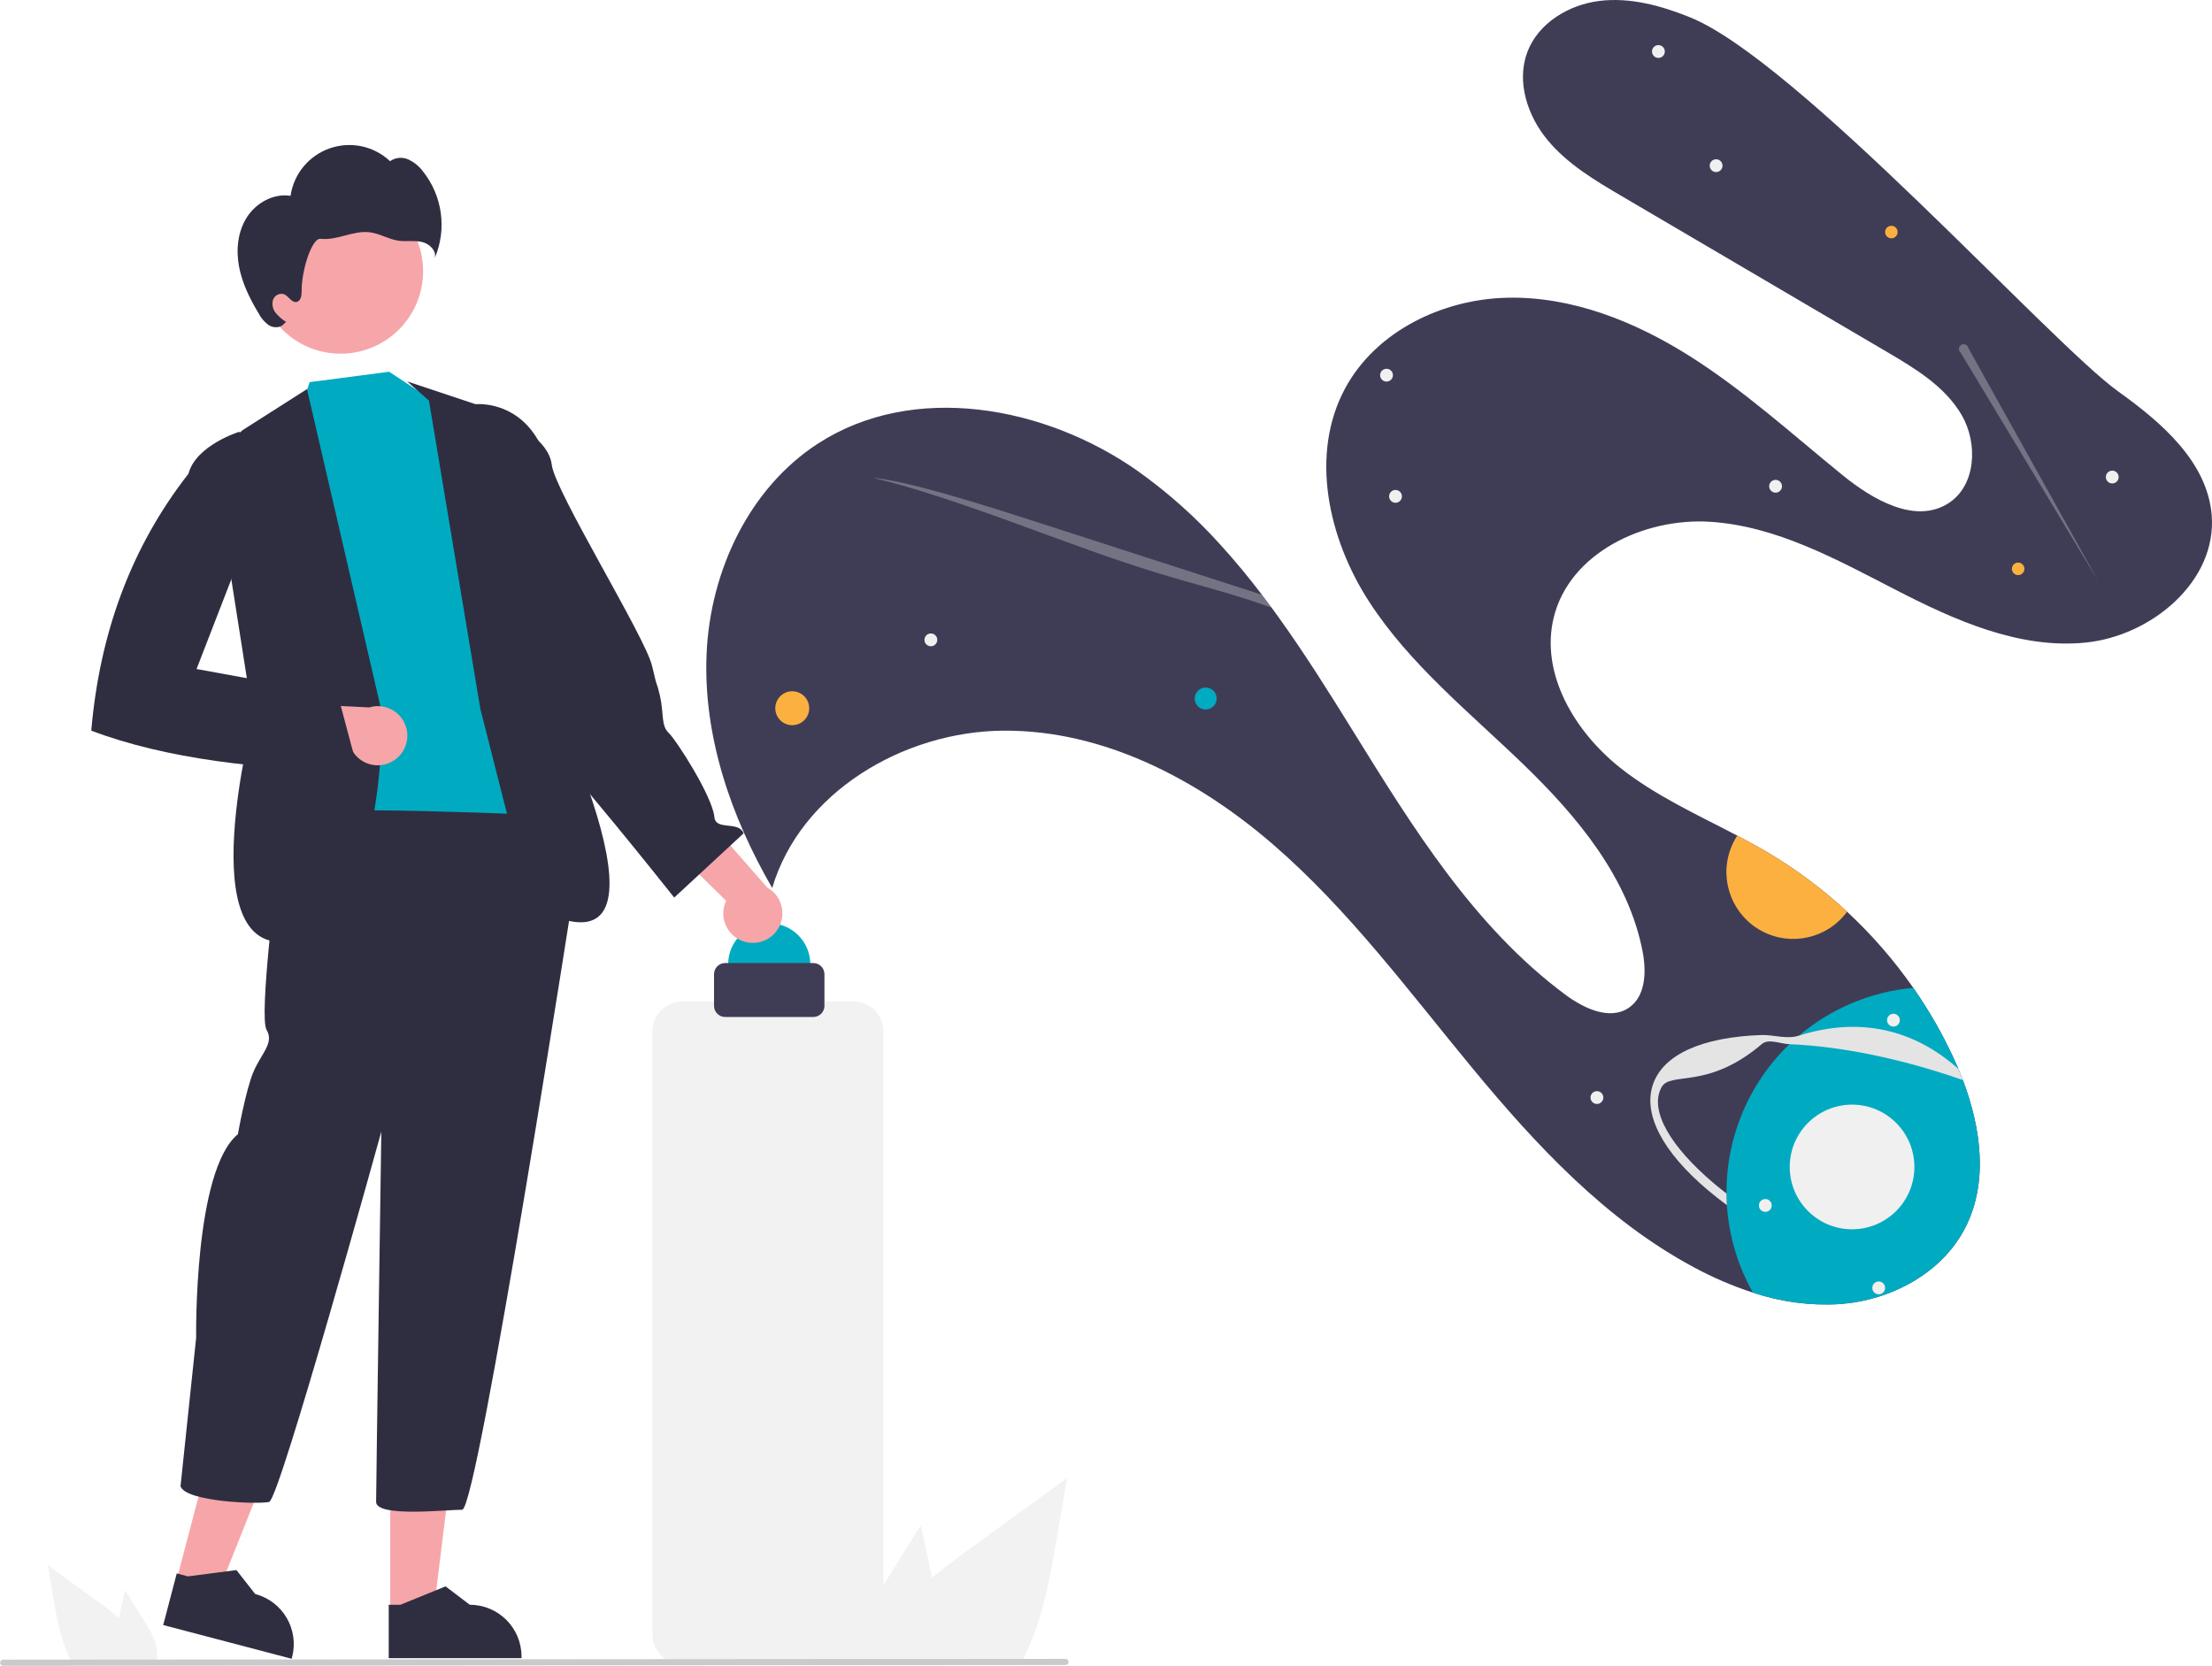
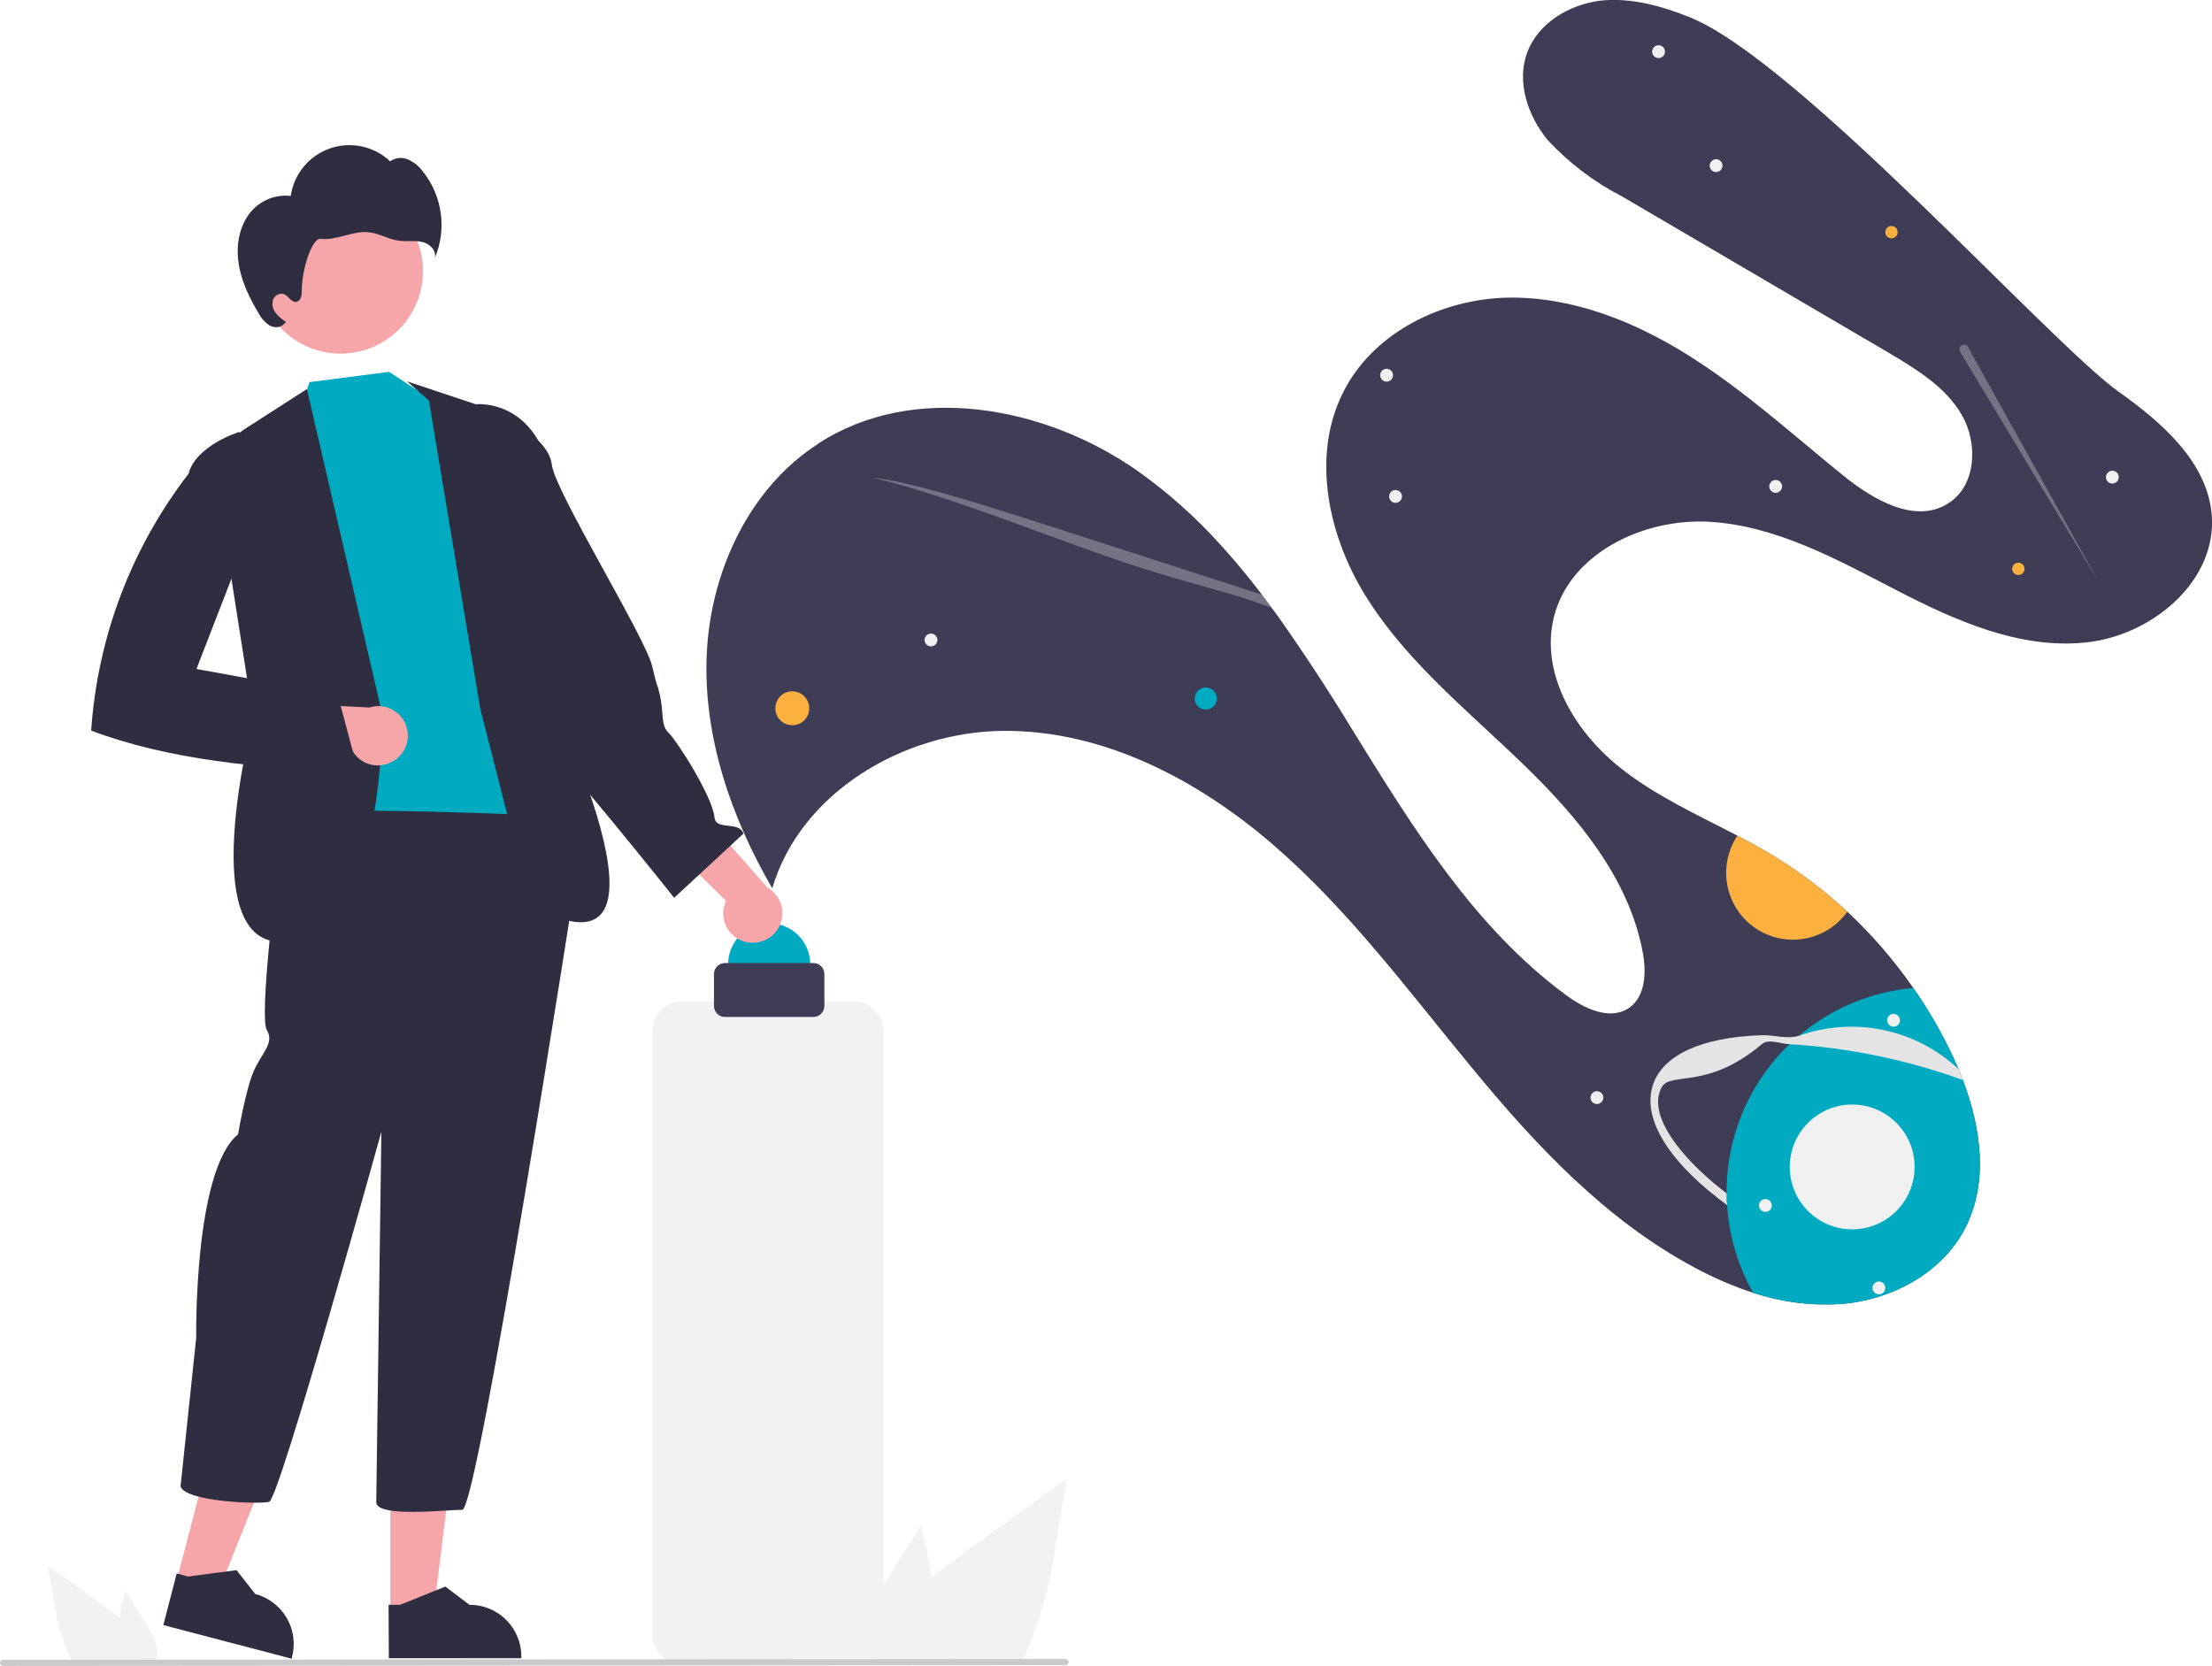
- <svg xmlns="http://www.w3.org/2000/svg" data-name="Layer 1" width="861.343" height="648.679" viewBox="0 0 861.343 648.679">
-   <path d="M487.967,298.314c37.101-23.943,88.2-14.64,124.348,10.729a196.935,196.935,0,0,1,32.307,28.827c5.643,6.19,10.993,12.687,16.11,19.409,1.261,1.649,2.515,3.315,3.746,4.997q1.263,1.706,2.505,3.435c10.378,14.425,19.892,29.6,29.206,44.638,23.251,37.538,47.108,76.194,82.534,102.549,7.299,5.428,17.482,10.317,24.96,5.133,6.489-4.502,6.767-13.967,5.29-21.724-5.49-28.74-25.295-52.557-46.336-72.888-21.04-20.331-44.332-38.971-60.23-63.537-15.898-24.567-23.161-57.364-9.236-83.094,12.001-22.173,37.821-34.61,63.024-35.189,25.201-.574,49.685,9.222,71.007,22.674,21.319,13.457,40.066,30.531,59.631,46.43,11.794,9.592,28.261,19.109,41.114,10.988,10.856-6.863,11.703-23.338,5.233-34.431s-18.018-18.064-29.089-24.566q-51.558-30.288-103.117-60.571c-10.545-6.189-21.321-12.575-29.105-22.012-7.786-9.431-12.108-22.686-7.817-34.139,4.234-11.286,16.059-18.453,28.023-19.948,11.956-1.492,24.015,1.823,35.199,6.314,41.912,16.832,140.602,126.951,166.905,145.778,16.903,12.092,34.66,27.4,36.369,48.112,2.13,25.784-23.526,47.182-49.278,49.683-25.748,2.509-50.704-8.687-73.71-20.524s-46.486-24.887-72.309-26.53c-25.823-1.643-54.795,12.161-60.917,37.3-5.323,21.874,8.21,44.446,25.838,58.442,13.798,10.958,29.992,18.256,45.635,26.462,4.344,2.272,8.642,4.621,12.834,7.132a180.251,180.251,0,0,1,29.935,22.505,183.677,183.677,0,0,1,25.774,29.641,179.182,179.182,0,0,1,15.621,27.173q1.006,2.176,1.954,4.412c.599,1.426,1.179,2.869,1.729,4.328,7.18,18.913,9.977,40.108.804,57.763-9.149,17.608-28.965,28.034-48.753,29.48a89.801,89.801,0,0,1-33.791-4.464,137.23,137.23,0,0,1-23.13-9.941C794.526,600.7,767.404,571.542,742.634,541.566c-24.764-29.974-48.083-61.534-77.482-86.977-29.397-25.449-66.237-44.69-105.12-44.398-38.882.287-78.965,23.978-90.008,61.258-16.096-27.736-26.981-59.355-25.544-91.388S461.024,315.705,487.967,298.314Z" transform="translate(-169.3286 -125.6603)" fill="#3f3d56" />
-   <circle cx="469.487" cy="272.017" r="4.272" fill="#00abc1" />
-   <circle cx="308.499" cy="275.792" r="6.605" fill="#FBB040" />
-   <circle cx="785.865" cy="221.517" r="2.44" fill="#FBB040" />
-   <circle cx="736.489" cy="90.362" r="2.44" fill="#FBB040" />
-   <path d="M843.026,456.742a26.079,26.079,0,0,1,2.78-5.683c4.344,2.272,8.642,4.621,12.834,7.132a180.251,180.251,0,0,1,29.935,22.505,26.025,26.025,0,0,1-45.549-23.953Z" transform="translate(-169.3286 -125.6603)" fill="#FBB040" />
-   <circle cx="362.474" cy="249.168" r="2.496" fill="#f0f0f0" />
-   <circle cx="668.25" cy="64.513" r="2.496" fill="#f0f0f0" />
-   <circle cx="645.778" cy="20.057" r="2.496" fill="#f0f0f0" />
-   <circle cx="822.503" cy="185.77" r="2.496" fill="#f0f0f0" />
-   <circle cx="691.404" cy="189.356" r="2.496" fill="#f0f0f0" />
-   <circle cx="621.835" cy="427.406" r="2.496" fill="#f0f0f0" />
-   <circle cx="543.408" cy="193.29" r="2.496" fill="#f0f0f0" />
-   <circle cx="539.904" cy="146.097" r="2.496" fill="#f0f0f0" />
-   <path d="M866.141,532.284c-3.706-.152-7.303-.17-10.77-.05-21.356.738-35.581,6.857-39.028,16.788s3.93,23.547,20.237,37.356q2.419,2.048,5.043,4.063a80.028,80.028,0,0,1,24.518-58.158Z" transform="translate(-169.3286 -125.6603)" fill="none" />
-   <path d="M846.05,563.682a79.499,79.499,0,0,1,20.092-31.399q1.801-1.724,3.704-3.331a80.081,80.081,0,0,1,44.504-18.615,179.184,179.184,0,0,1,15.621,27.173q1.006,2.176,1.954,4.412c.599,1.426,1.179,2.869,1.729,4.328,7.18,18.913,9.977,40.108.804,57.763-9.149,17.608-28.965,28.034-48.753,29.48a89.801,89.801,0,0,1-33.791-4.464,79.902,79.902,0,0,1-10.131-34.06c-.098-1.507-.147-3.015-.162-4.53A79.685,79.685,0,0,1,846.05,563.682Z" transform="translate(-169.3286 -125.6603)" fill="#00abc1" />
-   <path d="M813.016,547.869c4.009-11.551,19.006-18.35,42.236-19.154,4.648-.164,9.761,1.77,14.593.237,23.445-7.435,44.715-2.576,62.079,12.97.599,1.426,1.179,2.869,1.729,4.328-.231-.086-.464-.167-.697-.248-23.462-8.143-46.752-12.895-66.814-13.719-3.707-.149-8.129-2.294-10.77-.047-21.208,18.048-35.552,10.486-39.029,16.787-5.079,9.204,3.932,23.545,20.238,37.356q2.419,2.051,5.04,4.06c.015,1.515.063,3.023.162,4.53q-3.946-2.916-7.477-5.9C816.568,574.047,809.009,559.414,813.016,547.869Z" transform="translate(-169.3286 -125.6603)" fill="#e4e4e4" />
-   <circle cx="731.559" cy="501.523" r="2.496" fill="#f0f0f0" />
-   <circle cx="687.403" cy="469.422" r="2.496" fill="#f0f0f0" />
-   <circle cx="721.186" cy="454.431" r="24.27" fill="#f0f0f0" />
-   <path d="M509.195,311.783c5.673.267,17.408,3.084,30.123,6.726,12.708,3.646,26.492,8.094,40.1,12.494q35.733,11.544,71.462,23.08,4.912,1.584,9.851,3.195c1.261,1.649,2.515,3.315,3.746,4.997-2.894-1.023-5.8-2.013-8.697-2.956-12.378-4.023-23.12-6.676-35.133-10.335-18.488-5.627-37.992-13.018-56.909-19.899C544.823,322.197,523.121,314.783,509.195,311.783Z" transform="translate(-169.3286 -125.6603)" fill="#f0f0f0" opacity="0.3" />
-   <path d="M932.758,262.924l53.58,88.947-50.558-90.716a1.849,1.849,0,1,0-3.022,1.769Z" transform="translate(-169.3286 -125.6603)" fill="#f0f0f0" opacity="0.3" />
-   <circle cx="737.296" cy="397.269" r="2.496" fill="#f0f0f0" />
-   <circle cx="299.538" cy="375.527" r="16" fill="#00abc1" />
-   <path d="M459.388,492.403a11.44,11.44,0,0,1-7.314-15.945L423.103,447.935l20.662-4.408,24.344,27.761a11.502,11.502,0,0,1-8.72,21.115Z" transform="translate(-169.3286 -125.6603)" fill="#f6a6a9" />
-   <path d="M320.866,270.427l16.157,10.649,18.912,4.43s14.999,107.199,22.37,113.629,1.16,7.04,3.157,15.909,6.62,27.015,6.62,27.015c-44.897,27.829-85.006,31.227-119.226,4.575a8.052,8.052,0,0,1,3.765-9.367c5.786-3.594-6.764-17.675-2.028-20.495s-3.633-23.913-3.633-23.913l1.46-45.299-4.066-6.948,5.728-44.6,14.767-6.562,5.056-14.987Z" transform="translate(-169.3286 -125.6603)" fill="#00abc1" />
-   <path d="M327.867,274.187l26.641,8.872s29.47-3.112,30.665,40.758-4.298,67.412-4.298,67.412S442.178,514.507,375.772,478.097L356.367,401.687l-20-120Z" transform="translate(-169.3286 -125.6603)" fill="#2f2e41" />
-   <path d="M354.584,371.177l13.819-1.909s1.334,20.834,7.944,23.992,4.382,3.677,5.161,7.02-5.878,12.604-.642,14.907,51,60,51,60l27-25c-1.856-5.028-10.785-.937-11.345-6.267-.705-8.059-14.838-30.074-17.846-32.897s-1.819-7.799-3.378-14.484-.477-.486-3.075-11.628-37.808-67.913-39.032-78.2-15.558-16.342-15.558-16.342l-11.142,2.598Z" transform="translate(-169.3286 -125.6603)" fill="#2f2e41" />
-   <polygon points="68.581 615.998 84.845 620.268 109.058 559.567 85.054 553.264 68.581 615.998" fill="#f6a6a9" />
-   <path d="M232.881,758.474l50.014,13.133.166-.632a20.128,20.128,0,0,0-14.354-24.579l-.001-0-7.315-9.33-18.866,2.455-4.366-1.146Z" transform="translate(-169.3286 -125.6603)" fill="#2f2e41" />
-   <polygon points="151.957 628.165 168.771 628.164 176.771 563.303 151.953 563.305 151.957 628.165" fill="#f6a6a9" />
-   <path d="M320.693,771.367l51.71-.002v-.654a20.128,20.128,0,0,0-20.127-20.127h-.001l-9.445-7.166-17.623,7.167-4.514 0Z" transform="translate(-169.3286 -125.6603)" fill="#2f2e41" />
-   <path d="M279.227,443.444c-4.062,5.078-2.031,22.341-2.031,22.341s-7.109,55.853-4.062,60.93-2.031,9.14-5.078,16.248-6.093,24.372-6.093,24.372c-17.264,14.217-16.248,79.209-16.248,79.209l-6.093,57.884c2.031,6.093,30.465,7.109,34.527,6.093S317.816,566.32,317.816,566.32s-2.031,138.108-2.031,144.201,27.419,3.046,33.512,3.046S393.979,464.769,393.979,464.769v-14.217l-5.078-7.109S283.289,438.366,279.227,443.444Z" transform="translate(-169.3286 -125.6603)" fill="#2f2e41" />
-   <path d="M288.867,277.187,263.929,293.076,251.867,303.187l16,102s-24.309,92.716,14,87,36.161-89.038,36.161-89.038Z" transform="translate(-169.3286 -125.6603)" fill="#2f2e41" />
-   <path d="M322.235,422.083a11.44,11.44,0,0,1-16.544-5.833l-40.644.982,11.201-17.913,36.879,1.814A11.502,11.502,0,0,1,322.235,422.083Z" transform="translate(-169.3286 -125.6603)" fill="#f6a6a9" />
-   <circle cx="132.63" cy="105.615" r="32.119" fill="#f6a6a9" />
-   <path d="M265.527,210.171c3.607-5.58,10.375-9.298,16.936-8.253a23.127,23.127,0,0,1,38.75-13.489,7.192,7.192,0,0,1,7.033-.704,14.829,14.829,0,0,1,5.714,4.586,33.28,33.28,0,0,1,4.657,33.857c.802-2.915-2.119-5.657-5.071-6.312-2.951-.654-6.048-.035-9.041-.461-3.836-.546-7.285-2.771-11.127-3.272-3.229-.421-6.477.407-9.626,1.237-3.149.83-6.388,1.676-9.622,1.292-3.234-.384-7.4,11.872-7.344,20.503.011,1.636-.326,3.736-1.925,4.083-1.969.427-3.11-2.29-4.983-3.03a3.467,3.467,0,0,0-4.252,2.261,5.652,5.652,0,0,0,1.079,5.061,16.701,16.701,0,0,0,4.049,3.513l-.772.642c-1.284,1.696-3.947,1.769-5.797.72a12.511,12.511,0,0,1-4.162-4.739c-3.423-5.694-6.426-11.76-7.634-18.293S261.92,215.751,265.527,210.171Z" transform="translate(-169.3286 -125.6603)" fill="#2f2e41" />
-   <path d="M276.867,306.187l-14.433-12.369s-16.852,5.258-19.71,16.314c-22.491,28.759-34.604,62.346-37.857,100.055,29.364,11.09,65.319,15.024,104,16l-8-30-55-10Z" transform="translate(-169.3286 -125.6603)" fill="#2f2e41" />
-   <path d="M225.728,757.227l-7.71-12.39-1.54,7.08c-.27,1.24-.54,2.5-.79,3.75-2.19-1.87-4.52-3.6-6.8-5.26q-10.5-7.62-20.99-15.26l2.19,12.7c1.35,7.82,2.76,15.8,6.1,22.95.37.81.77,1.61,1.2,2.39h32.54a10.488,10.488,0,0,0,.54-2.24.775.775,0,0,0,.01-.15C230.988,765.947,228.308,761.377,225.728,757.227Z" transform="translate(-169.3286 -125.6603)" fill="#f2f2f2" />
-   <path d="M513.298,742.993l14.586-23.44,2.914,13.394c.511,2.346,1.022,4.73,1.495,7.094,4.143-3.538,8.551-6.811,12.864-9.951q19.864-14.416,39.71-28.87l-4.143,24.026c-2.554,14.794-5.222,29.891-11.54,43.418-.7,1.533-1.457,3.046-2.271,4.522H505.352a19.841,19.841,0,0,1-1.022-4.238,1.464,1.464,0,0,1-.018-.284C503.346,759.49,508.417,750.844,513.298,742.993Z" transform="translate(-169.3286 -125.6603)" fill="#f2f2f2" />
-   <path d="M501.855,773.687H434.878A11.525,11.525,0,0,1,423.367,762.175V527.199a11.525,11.525,0,0,1,11.512-11.512H501.855a11.525,11.525,0,0,1,11.512,11.512V762.175A11.525,11.525,0,0,1,501.855,773.687Z" transform="translate(-169.3286 -125.6603)" fill="#f2f2f2" />
-   <path d="M486.04,521.687H451.693A4.332,4.332,0,0,1,447.367,517.36v-12.346a4.332,4.332,0,0,1,4.327-4.327H486.04a4.332,4.332,0,0,1,4.327,4.327V517.36A4.332,4.332,0,0,1,486.04,521.687Z" transform="translate(-169.3286 -125.6603)" fill="#3f3d56" />
-   <path d="M584.269,774.032l-413.75.307a1.191,1.191,0,0,1,0-2.381l413.75-.307a1.191,1.191,0,0,1,0,2.381Z" transform="translate(-169.3286 -125.6603)" fill="#cacaca" />
+ <svg xmlns="http://www.w3.org/2000/svg" data-name="Layer 1" viewBox="0 0 861.3 648.7">
+   <path fill="#3f3d56" d="M318.6 172.7c37.1-24 88.2-14.7 124.4 10.7a197 197 0 0 1 32.3 28.8 285 285 0 0 1 19.8 24.4l2.6 3.5a774.2 774.2 0 0 1 29.2 44.6c23.2 37.5 47 76.2 82.5 102.5 7.3 5.5 17.5 10.4 25 5.2 6.4-4.5 6.7-14 5.2-21.8-5.4-28.7-25.3-52.5-46.3-72.8-21-20.4-44.3-39-60.2-63.6-16-24.5-23.2-57.3-9.3-83 12-22.2 37.9-34.7 63-35.3 25.3-.5 49.8 9.3 71 22.7 21.4 13.5 40.1 30.5 59.7 46.4 11.8 9.6 28.3 19.2 41.1 11 10.9-6.8 11.7-23.3 5.3-34.4s-18-18-29.1-24.6L631.6 76.5a105 105 0 0 1-29-22c-7.8-9.5-12.2-22.7-7.9-34.2C599 9 610.7 2 622.7.3c12-1.4 24 1.9 35.2 6.4 42 16.8 140.6 127 167 145.8 16.9 12 34.6 27.4 36.3 48 2.1 25.9-23.5 47.2-49.3 49.7-25.7 2.6-50.7-8.6-73.7-20.5s-46.5-24.9-72.3-26.5c-25.8-1.6-54.8 12.2-60.9 37.3-5.3 21.9 8.2 44.4 25.8 58.4 13.8 11 30 18.3 45.7 26.5a254 254 0 0 1 12.8 7.1 180.3 180.3 0 0 1 30 22.5 183.7 183.7 0 0 1 25.7 29.7 179.2 179.2 0 0 1 15.6 27.1l2 4.5 1.7 4.3c7.2 18.9 10 40.1.8 57.8-9.1 17.6-29 28-48.7 29.4a89.8 89.8 0 0 1-33.8-4.4 137.2 137.2 0 0 1-23.1-10C625.2 475 598 446 573.3 416c-24.8-30-48-61.5-77.5-87-29.4-25.4-66.2-44.7-105.1-44.4-38.9.3-79 24-90 61.3-16.1-27.7-27-59.4-25.5-91.4s16.5-64.4 43.4-81.7Z" />
+   <circle cx="469.5" cy="272" r="4.3" fill="#00abc1" />
+   <circle cx="308.5" cy="275.8" r="6.6" fill="#FBB040" />
+   <circle cx="785.9" cy="221.5" r="2.4" fill="#FBB040" />
+   <circle cx="736.5" cy="90.4" r="2.4" fill="#FBB040" />
+   <path fill="#FBB040" d="M673.7 331a26 26 0 0 1 2.8-5.6 254 254 0 0 1 12.8 7.1 180.3 180.3 0 0 1 30 22.5 26 26 0 0 1-45.6-24Z" />
+   <circle cx="362.5" cy="249.2" r="2.5" fill="#f0f0f0" />
+   <circle cx="668.2" cy="64.5" r="2.5" fill="#f0f0f0" />
+   <circle cx="645.8" cy="20.1" r="2.5" fill="#f0f0f0" />
+   <circle cx="822.5" cy="185.8" r="2.5" fill="#f0f0f0" />
+   <circle cx="691.4" cy="189.4" r="2.5" fill="#f0f0f0" />
+   <circle cx="621.8" cy="427.4" r="2.5" fill="#f0f0f0" />
+   <circle cx="543.4" cy="193.3" r="2.5" fill="#f0f0f0" />
+   <circle cx="539.9" cy="146.1" r="2.5" fill="#f0f0f0" />
+   <path fill="none" d="M696.8 406.6a143 143 0 0 0-10.8 0c-21.3.7-35.5 6.8-39 16.8s4 23.5 20.3 37.3l5 4a80 80 0 0 1 24.5-58Z" />
+   <path fill="#00abc1" d="M676.7 438a79.5 79.5 0 0 1 20.1-31.4l3.7-3.3a80 80 0 0 1 44.5-18.6 179.2 179.2 0 0 1 15.6 27.1l2 4.5 1.7 4.3c7.2 18.9 10 40.1.8 57.8-9.1 17.6-29 28-48.7 29.4a89.8 89.8 0 0 1-33.8-4.4 79.9 79.9 0 0 1-10.1-34l-.2-4.6a79.7 79.7 0 0 1 4.4-26.8Z" />
+   <path fill="#e4e4e4" d="M643.7 422.2c4-11.5 19-18.3 42.2-19.1 4.7-.2 9.8 1.7 14.6.2a61 61 0 0 1 62.1 13l1.7 4.3-.7-.3a239.7 239.7 0 0 0-66.8-13.7c-3.7-.1-8.1-2.3-10.8 0-21.2 18-35.5 10.5-39 16.8-5 9.2 4 23.5 20.3 37.3l5 4c0 1.6 0 3.1.2 4.6q-4-3-7.5-5.9c-17.8-15-25.3-29.6-21.3-41.2Z" />
+   <circle cx="731.6" cy="501.5" r="2.5" fill="#f0f0f0" />
+   <circle cx="687.4" cy="469.4" r="2.5" fill="#f0f0f0" />
+   <circle cx="721.2" cy="454.4" r="24.3" fill="#f0f0f0" />
+   <path fill="#f0f0f0" d="M339.9 186.1c5.6.3 17.4 3.1 30 6.7 12.8 3.7 26.6 8.1 40.2 12.5l71.5 23.1 9.8 3.2 3.7 5-8.6-3c-12.4-4-23.2-6.6-35.2-10.3-18.5-5.6-38-13-56.9-19.9-19-6.9-40.6-14.3-54.5-17.3Zm423.5-48.8 53.6 89-50.5-90.8a1.8 1.8 0 1 0-3 1.8Z" opacity=".3" />
+   <circle cx="737.3" cy="397.3" r="2.5" fill="#f0f0f0" />
+   <circle cx="299.5" cy="375.5" r="16" fill="#00abc1" />
+   <path fill="#f6a6a9" d="M290 366.7a11.4 11.4 0 0 1-7.3-15.9l-29-28.5 20.7-4.4 24.4 27.7a11.5 11.5 0 0 1-8.7 21.1Z" />
+   <path fill="#00abc1" d="m151.5 144.8 16.2 10.6 19 4.4s15 107.2 22.3 113.7 1.1 7 3.1 15.9 6.7 27 6.7 27c-45 27.8-85 31.2-119.3 4.6a8 8 0 0 1 3.8-9.4c5.8-3.6-6.8-17.7-2-20.5s-3.7-23.9-3.7-23.9l1.5-45.3-4-7 5.7-44.5 14.7-6.6 5-15Z" />
+   <path fill="#2f2e41" d="m158.5 148.5 26.7 8.9s29.4-3.1 30.6 40.8-4.3 67.4-4.3 67.4 61.3 123.2-5 86.8L187 276l-20-120Z" />
+   <path fill="#2f2e41" d="m185.3 245.5 13.8-1.9s1.3 20.8 8 24 4.3 3.7 5 7-5.8 12.6-.6 15 51 60 51 60l27-25c-1.8-5.1-10.7-1-11.3-6.3-.7-8.1-14.8-30.1-17.9-33s-1.8-7.7-3.3-14.4-.5-.5-3.1-11.6-37.8-68-39-78.2-15.6-16.4-15.6-16.4l-11.1 2.6Z" />
+   <path fill="#f6a6a9" d="m68.6 616 16.2 4.3 24.3-60.7-24-6.3L68.6 616z" />
+   <path fill="#2f2e41" d="m63.6 632.8 50 13.1.1-.6a20.1 20.1 0 0 0-14.3-24.6l-7.3-9.3-18.9 2.5-4.4-1.2Z" />
+   <path fill="#f6a6a9" d="M152 628.2h16.8l8-64.9H152v64.9z" />
+   <path fill="#2f2e41" d="M151.4 645.7H203v-.6a20.1 20.1 0 0 0-20.2-20.2l-9.4-7.1-17.6 7.1h-4.5Zm-41.5-327.9c-4 5-2 22.3-2 22.3s-7.1 55.9-4 61-2.1 9-5.2 16.2-6 24.4-6 24.4c-17.3 14.2-16.3 79.2-16.3 79.2l-6.1 57.9c2 6 30.5 7 34.5 6s43.7-144.1 43.7-144.1l-2 144.2c0 6.2 27.4 3 33.5 3s44.7-248.8 44.7-248.8V325l-5.1-7.1s-105.6-5-109.7 0Z" />
+   <path fill="#2f2e41" d="m119.5 151.5-24.9 16-12 10 16 102s-24.4 92.7 14 87 36.1-89 36.1-89Z" />
+   <path fill="#f6a6a9" d="M153 296.4a11.4 11.4 0 0 1-16.6-5.8l-40.7 1 11.2-18 36.9 1.9a11.5 11.5 0 0 1 9.1 21Z" />
+   <circle cx="132.6" cy="105.6" r="32.1" fill="#f6a6a9" />
+   <path fill="#2f2e41" d="M96.2 84.5a17.7 17.7 0 0 1 17-8.2 23.1 23.1 0 0 1 38.7-13.5 7.2 7.2 0 0 1 7-.7 14.8 14.8 0 0 1 5.7 4.6 33.3 33.3 0 0 1 4.7 33.8c.8-3-2.1-5.7-5-6.3-3-.7-6.1 0-9.1-.5-3.9-.5-7.3-2.7-11.2-3.2-3.2-.5-6.4.4-9.6 1.2-3.1.8-6.4 1.7-9.6 1.3-3.2-.4-7.4 11.9-7.3 20.5 0 1.6-.4 3.7-2 4-2 .5-3-2.2-5-3a3.5 3.5 0 0 0-4.2 2.3 5.7 5.7 0 0 0 1 5 16.7 16.7 0 0 0 4.1 3.6l-.7.6c-1.3 1.7-4 1.8-5.8.7a12.5 12.5 0 0 1-4.2-4.7c-3.4-5.7-6.4-11.8-7.6-18.3s-.5-13.6 3.1-19.2Zm11.3 96-14.4-12.3s-16.8 5.2-19.7 16.3a184.2 184.2 0 0 0-37.9 100c29.4 11.1 65.4 15 104 16l-8-30-55-10Z" />
+   <path fill="#f2f2f2" d="m56.4 631.6-7.7-12.4-1.6 7-.7 3.8c-2.2-1.9-4.6-3.6-6.8-5.3l-21-15.2 2.2 12.7a90.1 90.1 0 0 0 7.3 25.3h32.5a10.5 10.5 0 0 0 .5-2.2.8.8 0 0 0 0-.2c.6-4.8-2.1-9.4-4.7-13.5ZM344 617.3l14.6-23.4 2.9 13.4 1.5 7c4.1-3.5 8.5-6.7 12.8-9.9l39.7-28.8-4.1 24a170.5 170.5 0 0 1-11.5 43.4l-2.3 4.5H336a19.8 19.8 0 0 1-1-4.2 1.5 1.5 0 0 1 0-.3c-1-9.2 4-17.8 9-25.7Z" />
+   <path fill="#f2f2f2" d="M332.5 648h-67a11.5 11.5 0 0 1-11.5-11.5v-235a11.5 11.5 0 0 1 11.5-11.5h67a11.5 11.5 0 0 1 11.5 11.5v235a11.5 11.5 0 0 1-11.5 11.5Z" />
+   <path fill="#3f3d56" d="M316.7 396h-34.3a4.3 4.3 0 0 1-4.4-4.3v-12.3a4.3 4.3 0 0 1 4.4-4.4h34.3a4.3 4.3 0 0 1 4.3 4.4v12.3a4.3 4.3 0 0 1-4.3 4.3Z" />
+   <path fill="#cacaca" d="m415 648.4-413.8.3a1.2 1.2 0 0 1 0-2.4l413.7-.3a1.2 1.2 0 0 1 0 2.4Z" />
</svg>
